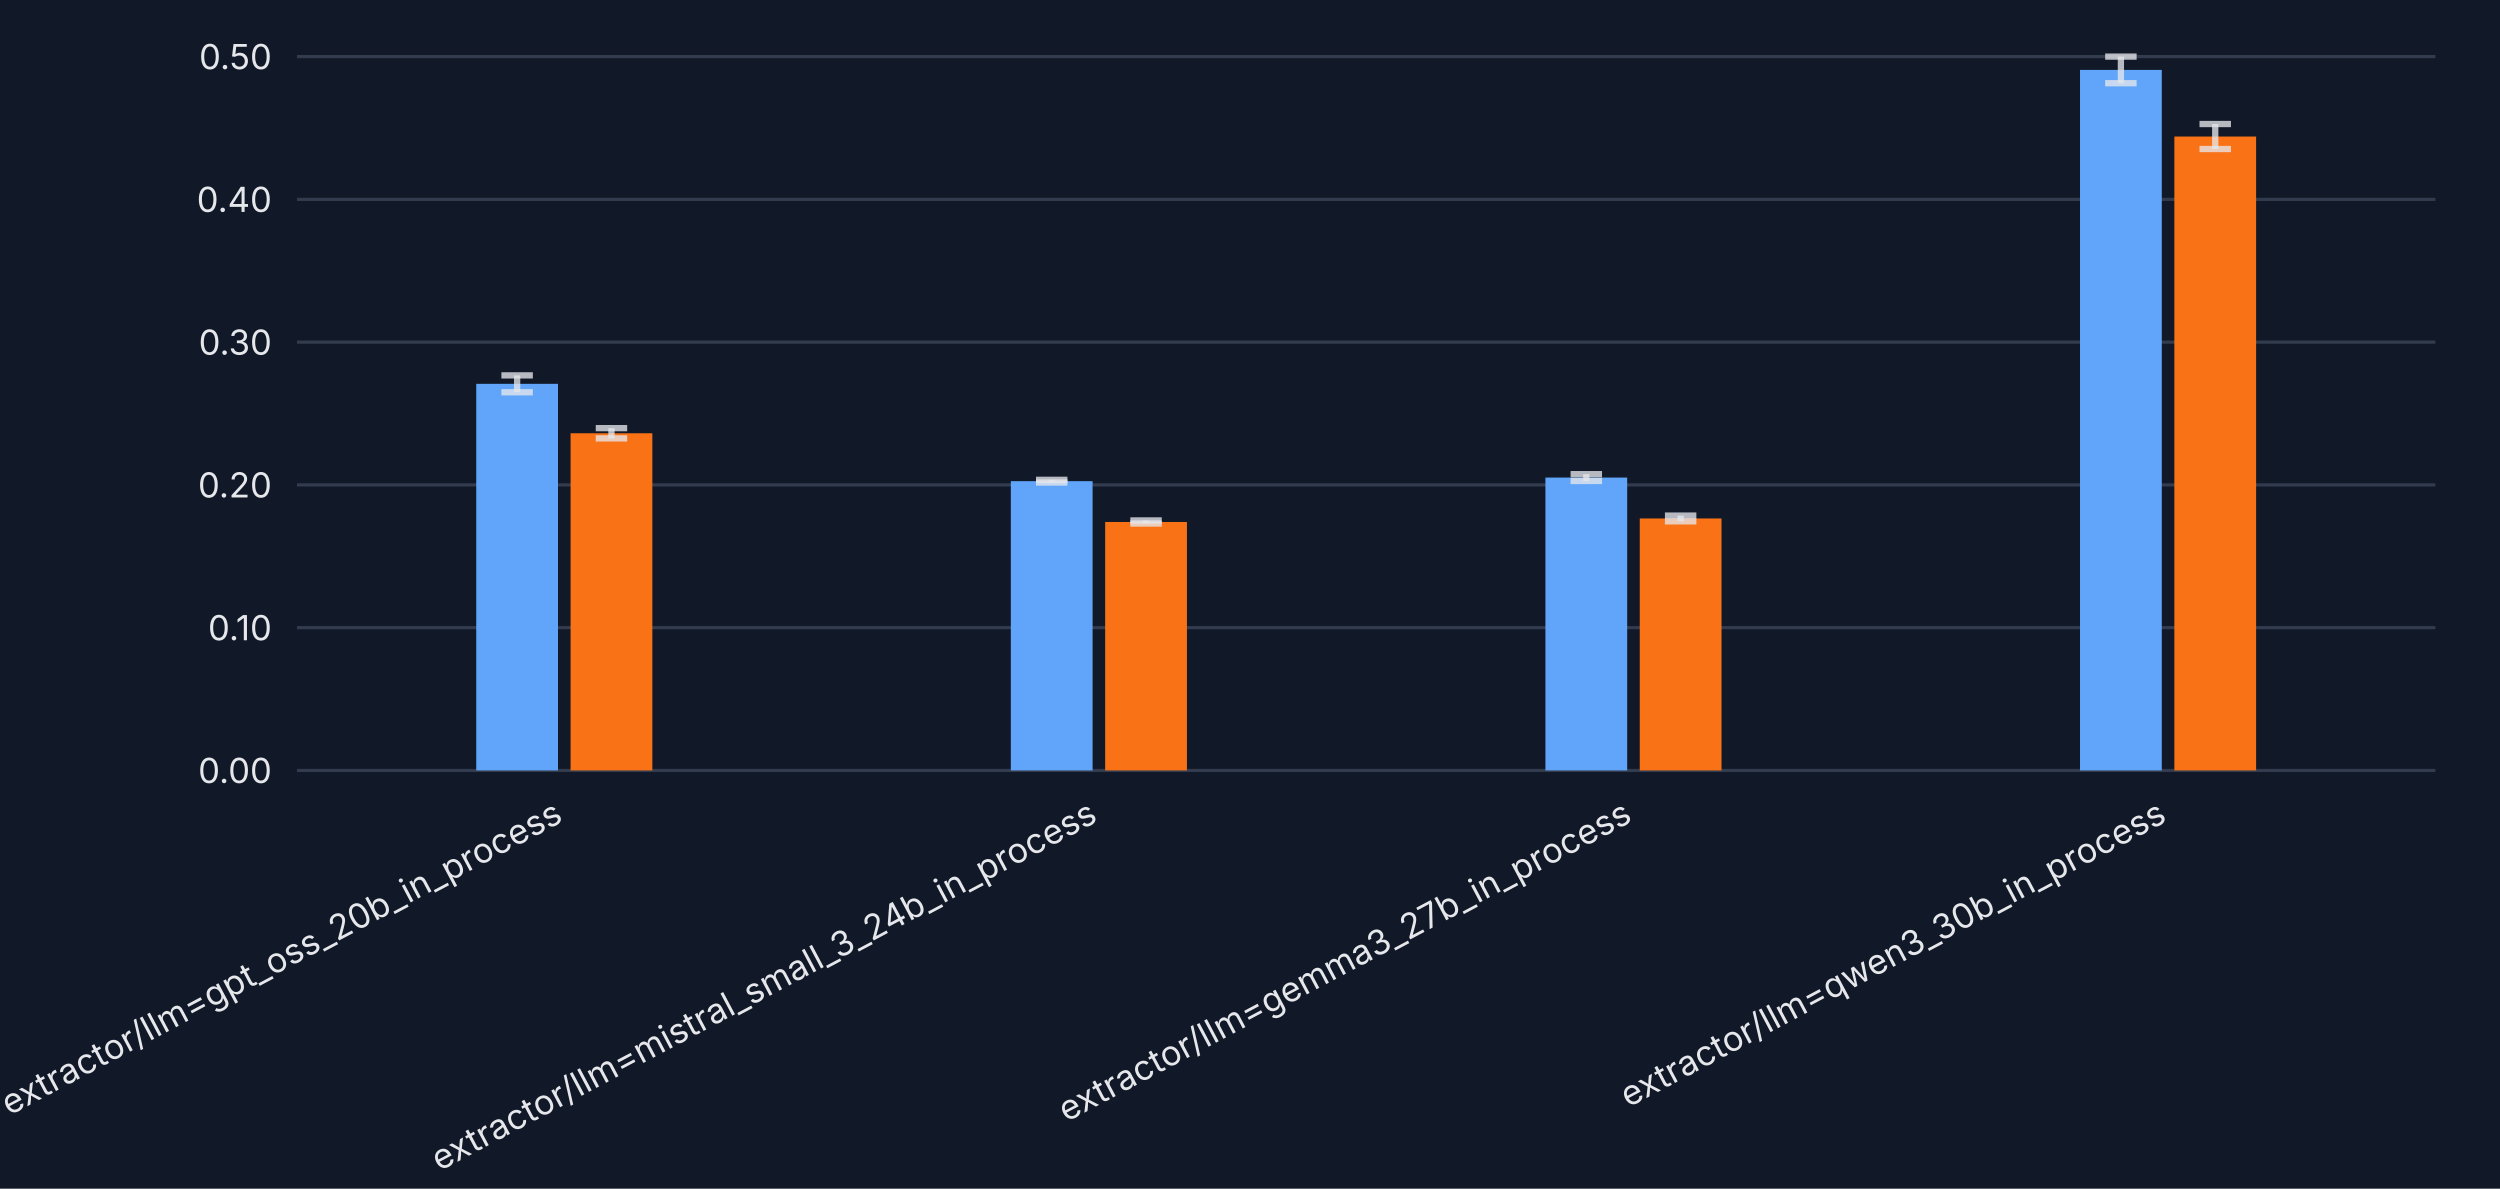
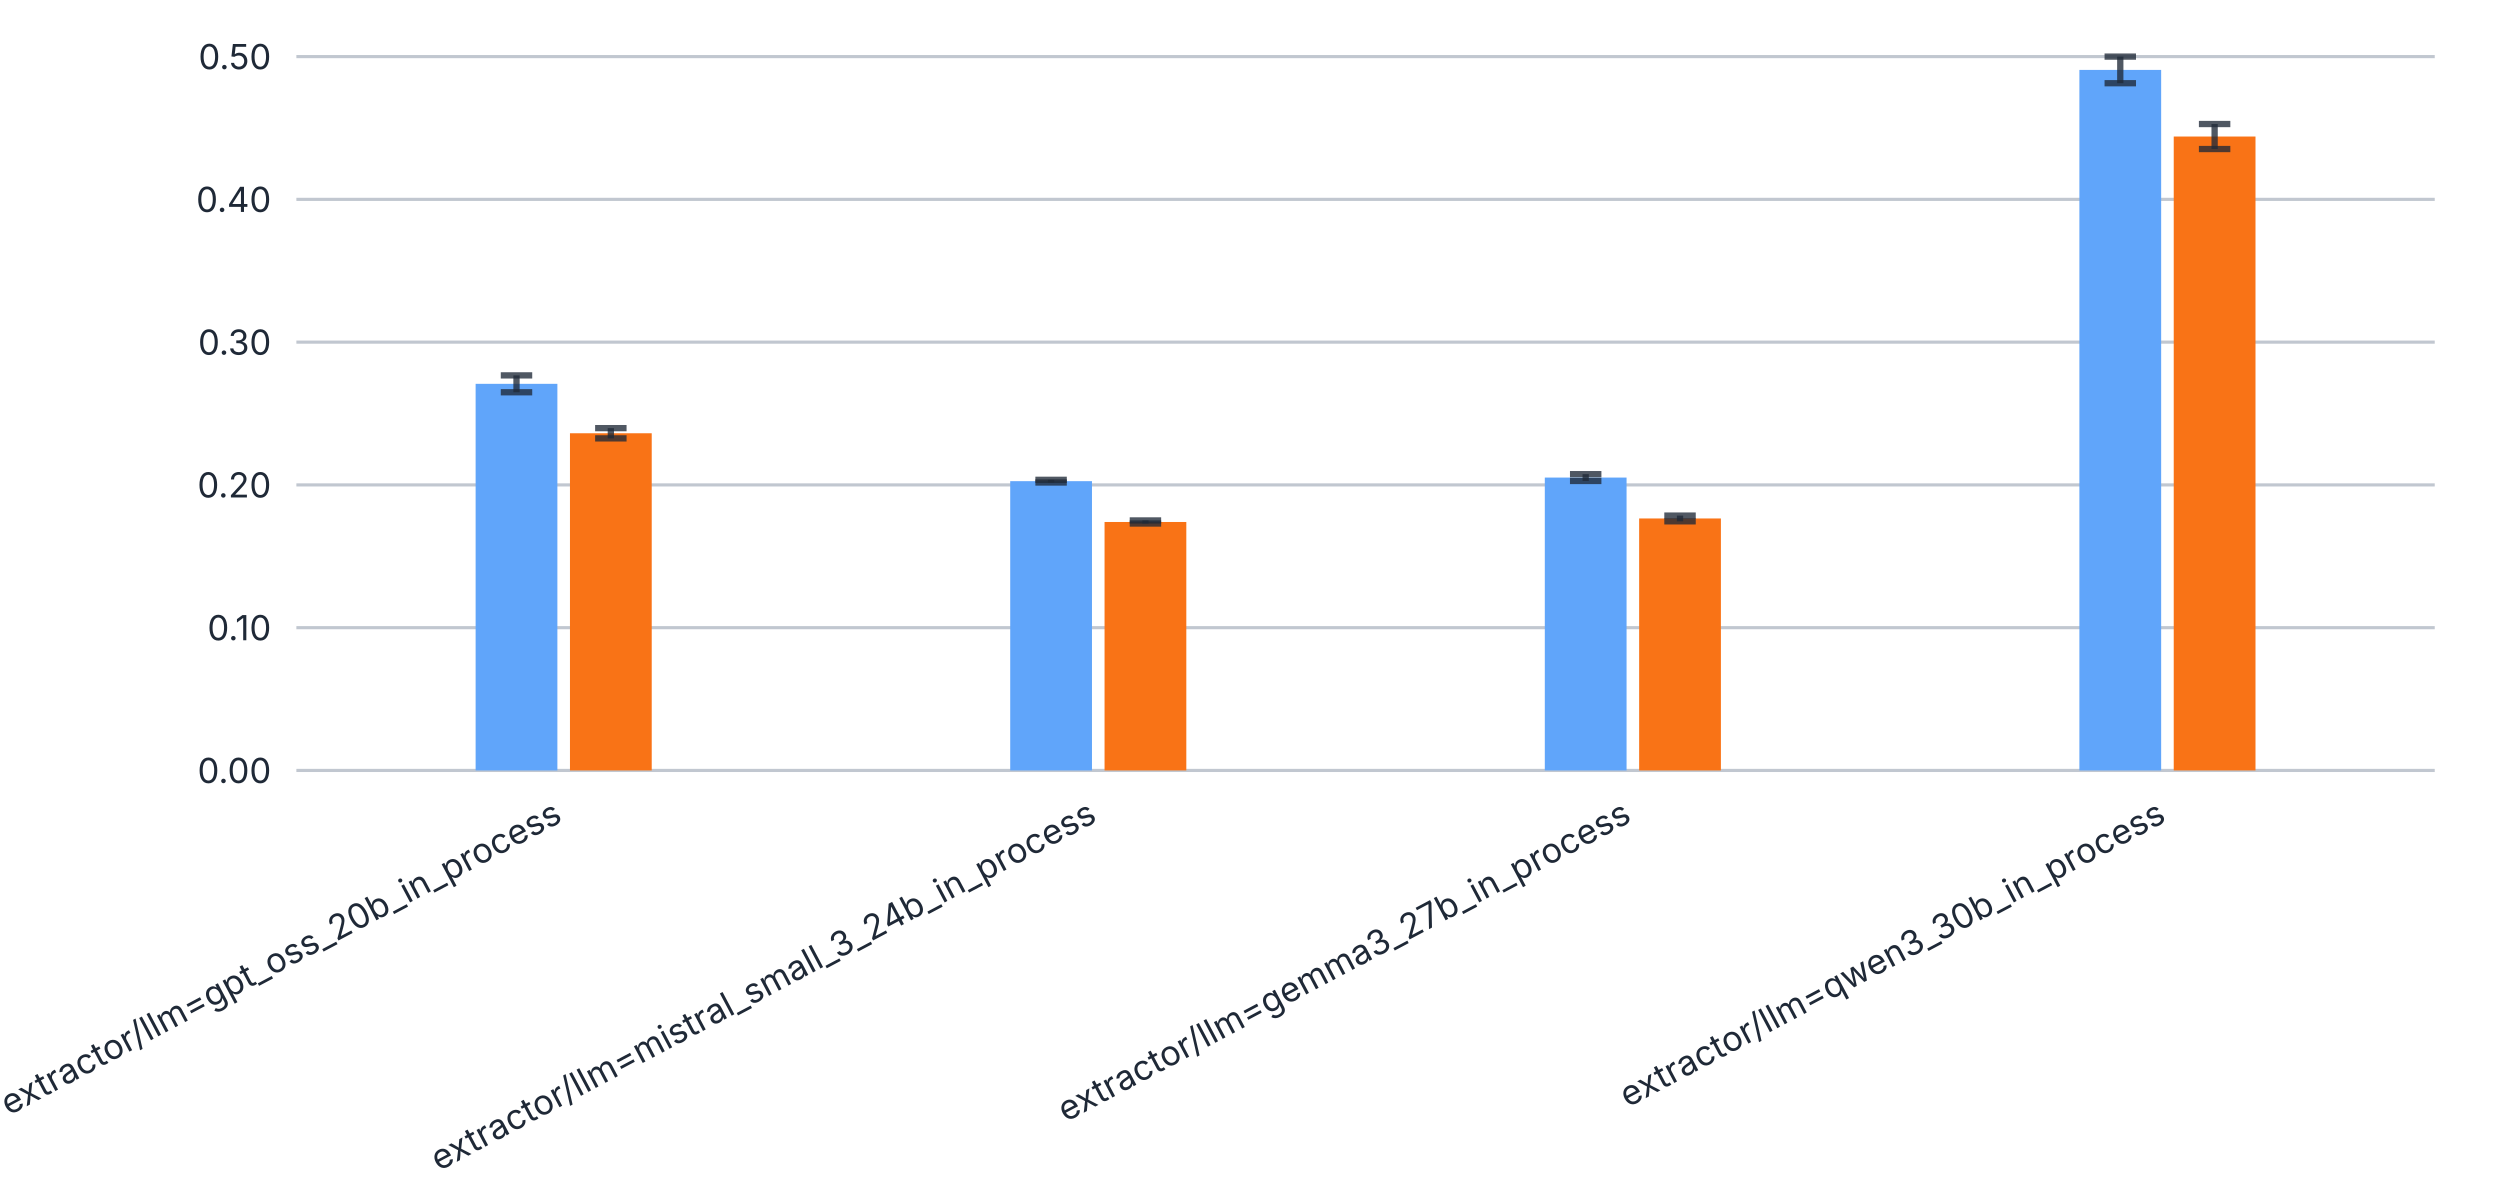
- <svg xmlns="http://www.w3.org/2000/svg" width="795" height="378" viewBox="0 0 795 378" style="color: rgb(229, 231, 235); font-family: Inter, Arial, sans-serif; background-color: rgba(0, 0, 0, 0);">
-   <rect x="0" y="0" width="795" height="378" fill="rgb(17, 24, 39)" />
-   <g transform="translate(34.44459, 0)">
+ <svg xmlns="http://www.w3.org/2000/svg" width="795" height="378" viewBox="0 0 795 378" style="color: rgb(31, 41, 55); font-family: Inter, Arial, sans-serif; background-color: rgba(0, 0, 0, 0);">
+   <rect x="0" y="0" width="795" height="378" fill="rgb(255, 255, 255)" />
+   <g transform="translate(34.24805, 0)">
    <line x1="60" x2="740" y1="245" y2="245" stroke="#64748b66" stroke-width="1" />
    <text x="52" y="249" text-anchor="end" fill="currentColor" font-size="11">0.00</text>
    <line x1="60" x2="740" y1="199.6" y2="199.6" stroke="#64748b66" stroke-width="1" />
    <text x="52" y="203.6" text-anchor="end" fill="currentColor" font-size="11">0.10</text>
    <line x1="60" x2="740" y1="154.2" y2="154.2" stroke="#64748b66" stroke-width="1" />
    <text x="52" y="158.2" text-anchor="end" fill="currentColor" font-size="11">0.20</text>
    <line x1="60" x2="740" y1="108.8" y2="108.8" stroke="#64748b66" stroke-width="1" />
    <text x="52" y="112.8" text-anchor="end" fill="currentColor" font-size="11">0.30</text>
    <line x1="60" x2="740" y1="63.4" y2="63.4" stroke="#64748b66" stroke-width="1" />
    <text x="52" y="67.4" text-anchor="end" fill="currentColor" font-size="11">0.40</text>
    <line x1="60" x2="740" y1="18" y2="18" stroke="#64748b66" stroke-width="1" />
    <text x="52" y="22" text-anchor="end" fill="currentColor" font-size="11">0.50</text>
    <rect x="117" y="122.058" width="26" height="122.942" fill="#60a5fa" style="cursor: crosshair;" />
    <line x1="130" x2="130" y1="119.373" y2="124.742" stroke="currentColor" stroke-opacity="0.78" stroke-width="2" />
    <line x1="125" x2="135" y1="119.373" y2="119.373" stroke="currentColor" stroke-opacity="0.78" stroke-width="2" />
    <line x1="125" x2="135" y1="124.742" y2="124.742" stroke="currentColor" stroke-opacity="0.78" stroke-width="2" />
    <rect x="147" y="137.777" width="26" height="107.223" fill="#f97316" style="cursor: crosshair;" />
    <line x1="160" x2="160" y1="136.149" y2="139.404" stroke="currentColor" stroke-opacity="0.78" stroke-width="2" />
    <line x1="155" x2="165" y1="136.149" y2="136.149" stroke="currentColor" stroke-opacity="0.78" stroke-width="2" />
    <line x1="155" x2="165" y1="139.404" y2="139.404" stroke="currentColor" stroke-opacity="0.78" stroke-width="2" />
    <text x="145" y="261" transform="rotate(-28 145 261)" text-anchor="end" fill="currentColor" font-size="11">extractor/llm=gpt_oss_20b_in_process</text>
    <rect x="287" y="153.01" width="26" height="91.99" fill="#60a5fa" style="cursor: crosshair;" />
    <line x1="300" x2="300" y1="152.582" y2="153.437" stroke="currentColor" stroke-opacity="0.78" stroke-width="2" />
    <line x1="295" x2="305" y1="152.582" y2="152.582" stroke="currentColor" stroke-opacity="0.78" stroke-width="2" />
    <line x1="295" x2="305" y1="153.437" y2="153.437" stroke="currentColor" stroke-opacity="0.78" stroke-width="2" />
    <rect x="317" y="165.991" width="26" height="79.009" fill="#f97316" style="cursor: crosshair;" />
    <line x1="330" x2="330" y1="165.5" y2="166.482" stroke="currentColor" stroke-opacity="0.78" stroke-width="2" />
    <line x1="325" x2="335" y1="165.5" y2="165.5" stroke="currentColor" stroke-opacity="0.78" stroke-width="2" />
    <line x1="325" x2="335" y1="166.482" y2="166.482" stroke="currentColor" stroke-opacity="0.78" stroke-width="2" />
    <text x="315" y="261" transform="rotate(-28 315 261)" text-anchor="end" fill="currentColor" font-size="11">extractor/llm=mistral_small_3_24b_in_process</text>
    <rect x="457" y="151.866" width="26" height="93.134" fill="#60a5fa" style="cursor: crosshair;" />
    <line x1="470" x2="470" y1="150.784" y2="152.949" stroke="currentColor" stroke-opacity="0.78" stroke-width="2" />
    <line x1="465" x2="475" y1="150.784" y2="150.784" stroke="currentColor" stroke-opacity="0.78" stroke-width="2" />
    <line x1="465" x2="475" y1="152.949" y2="152.949" stroke="currentColor" stroke-opacity="0.78" stroke-width="2" />
    <rect x="487" y="164.872" width="26" height="80.128" fill="#f97316" style="cursor: crosshair;" />
    <line x1="500" x2="500" y1="163.958" y2="165.785" stroke="currentColor" stroke-opacity="0.78" stroke-width="2" />
    <line x1="495" x2="505" y1="163.958" y2="163.958" stroke="currentColor" stroke-opacity="0.78" stroke-width="2" />
    <line x1="495" x2="505" y1="165.785" y2="165.785" stroke="currentColor" stroke-opacity="0.78" stroke-width="2" />
    <text x="485" y="261" transform="rotate(-28 485 261)" text-anchor="end" fill="currentColor" font-size="11">extractor/llm=gemma3_27b_in_process</text>
    <rect x="627" y="22.232" width="26" height="222.768" fill="#60a5fa" style="cursor: crosshair;" />
    <line x1="640" x2="640" y1="18" y2="26.465" stroke="currentColor" stroke-opacity="0.78" stroke-width="2" />
    <line x1="635" x2="645" y1="18" y2="18" stroke="currentColor" stroke-opacity="0.78" stroke-width="2" />
    <line x1="635" x2="645" y1="26.465" y2="26.465" stroke="currentColor" stroke-opacity="0.78" stroke-width="2" />
    <rect x="657" y="43.417" width="26" height="201.583" fill="#f97316" style="cursor: crosshair;" />
    <line x1="670" x2="670" y1="39.44" y2="47.393" stroke="currentColor" stroke-opacity="0.78" stroke-width="2" />
    <line x1="665" x2="675" y1="39.44" y2="39.44" stroke="currentColor" stroke-opacity="0.78" stroke-width="2" />
    <line x1="665" x2="675" y1="47.393" y2="47.393" stroke="currentColor" stroke-opacity="0.78" stroke-width="2" />
    <text x="655" y="261" transform="rotate(-28 655 261)" text-anchor="end" fill="currentColor" font-size="11">extractor/llm=qwen3_30b_in_process</text>
  </g>
</svg>
